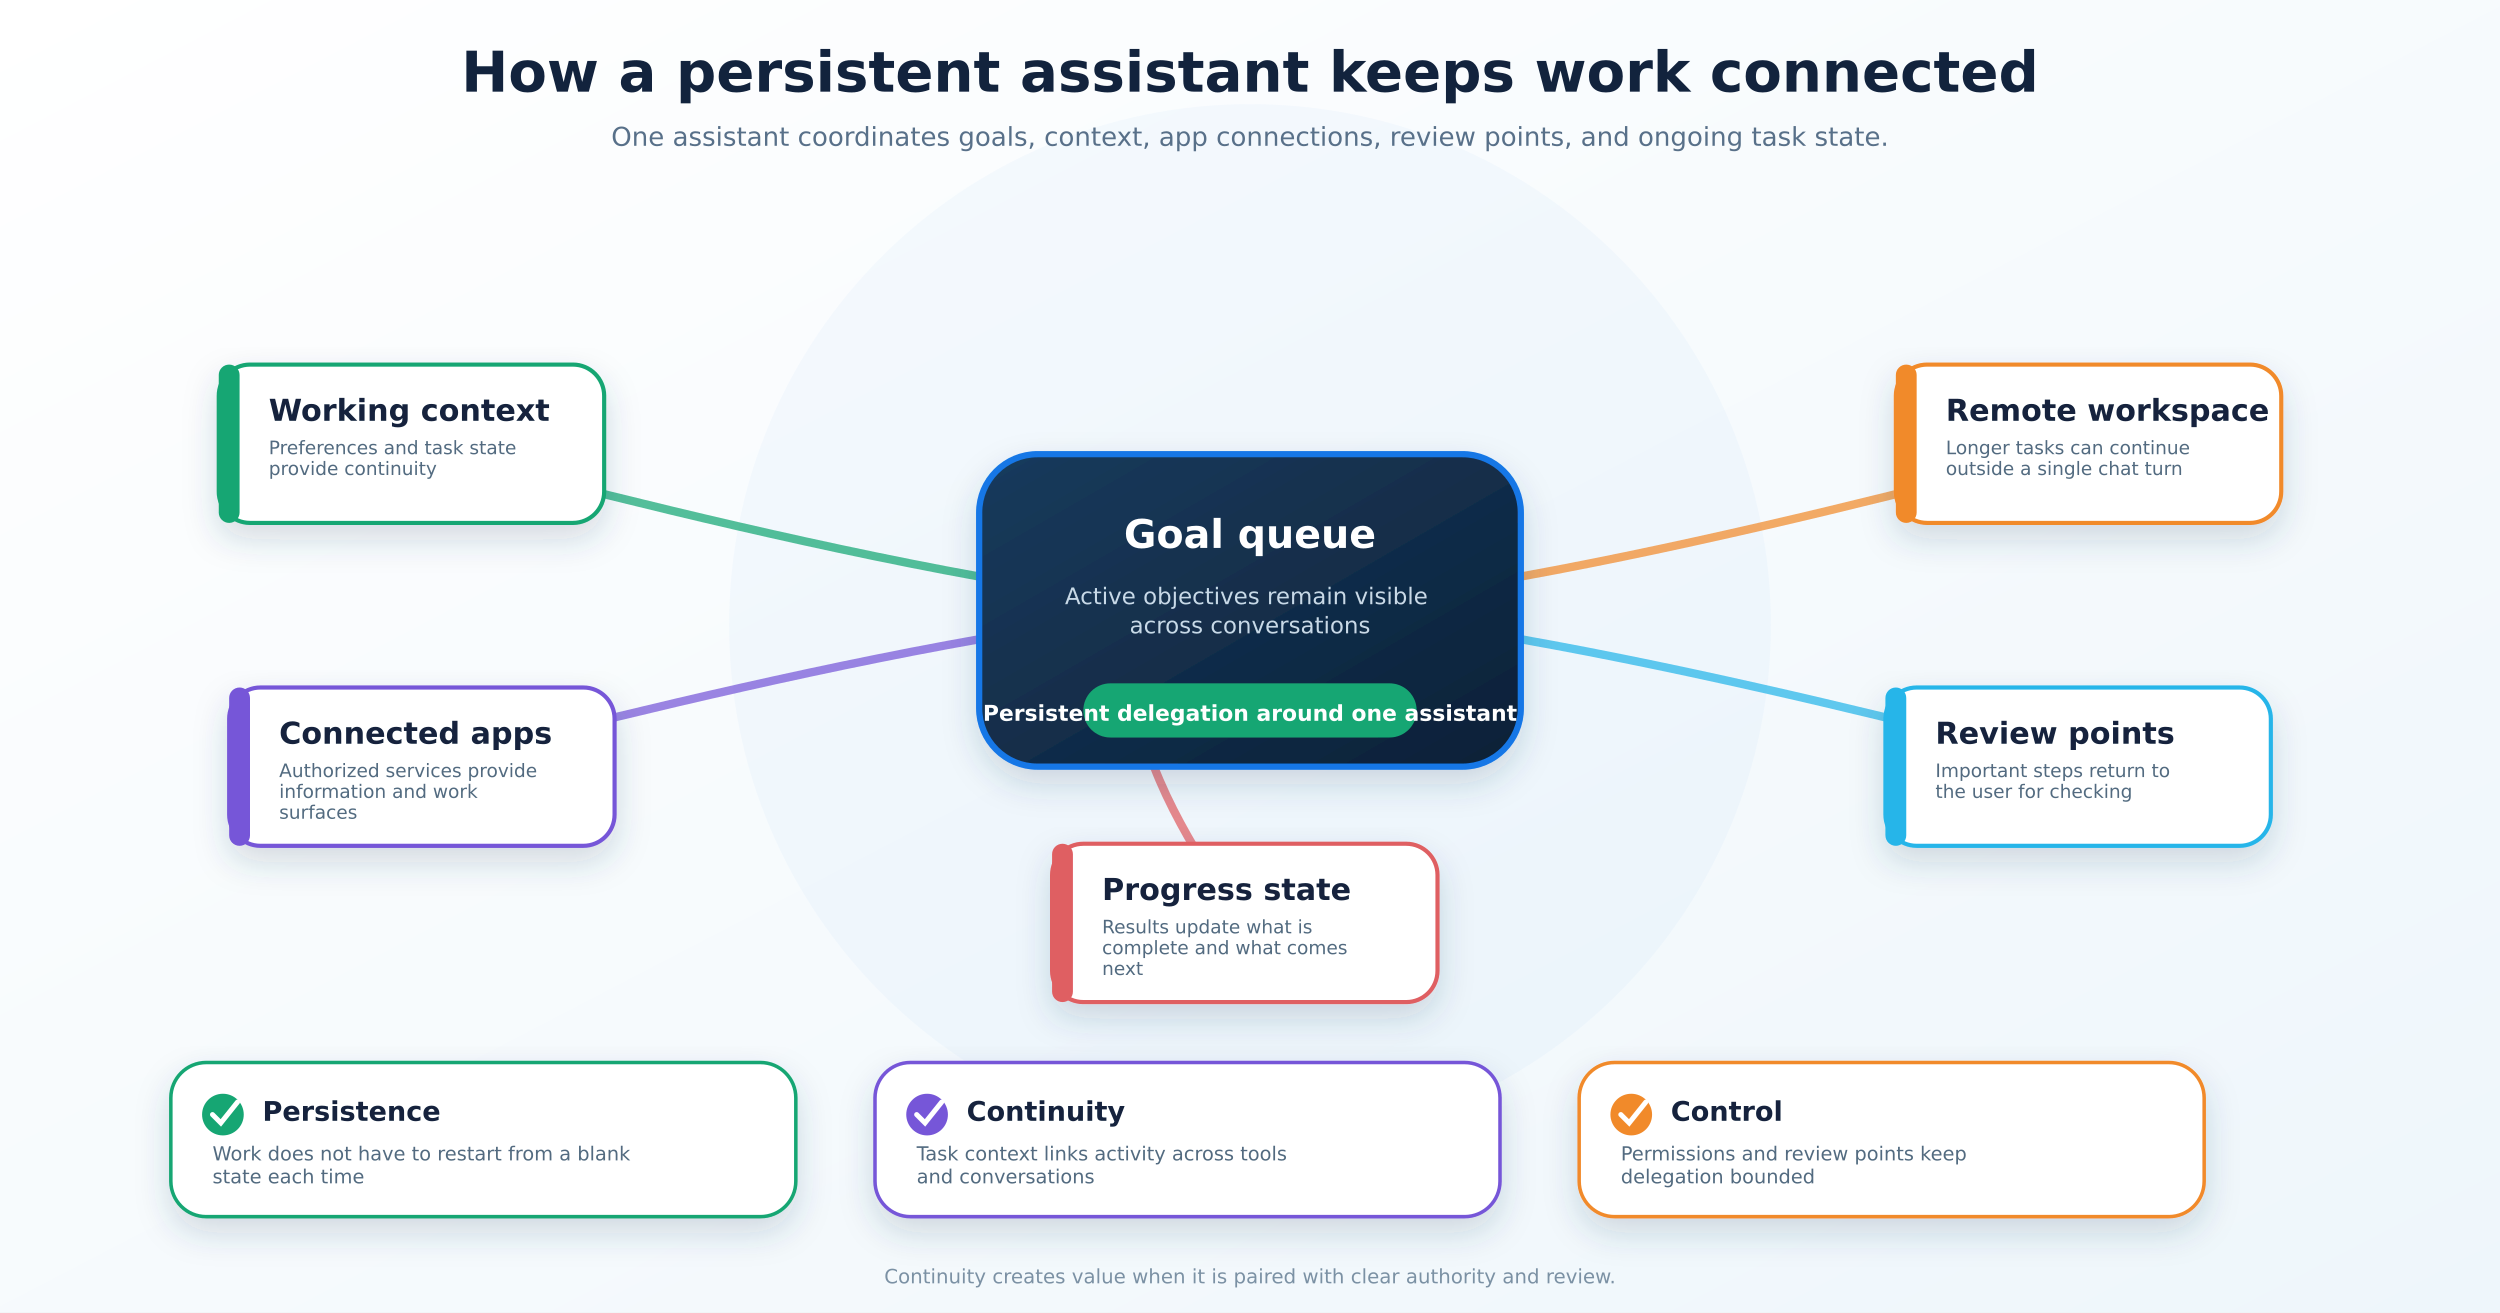
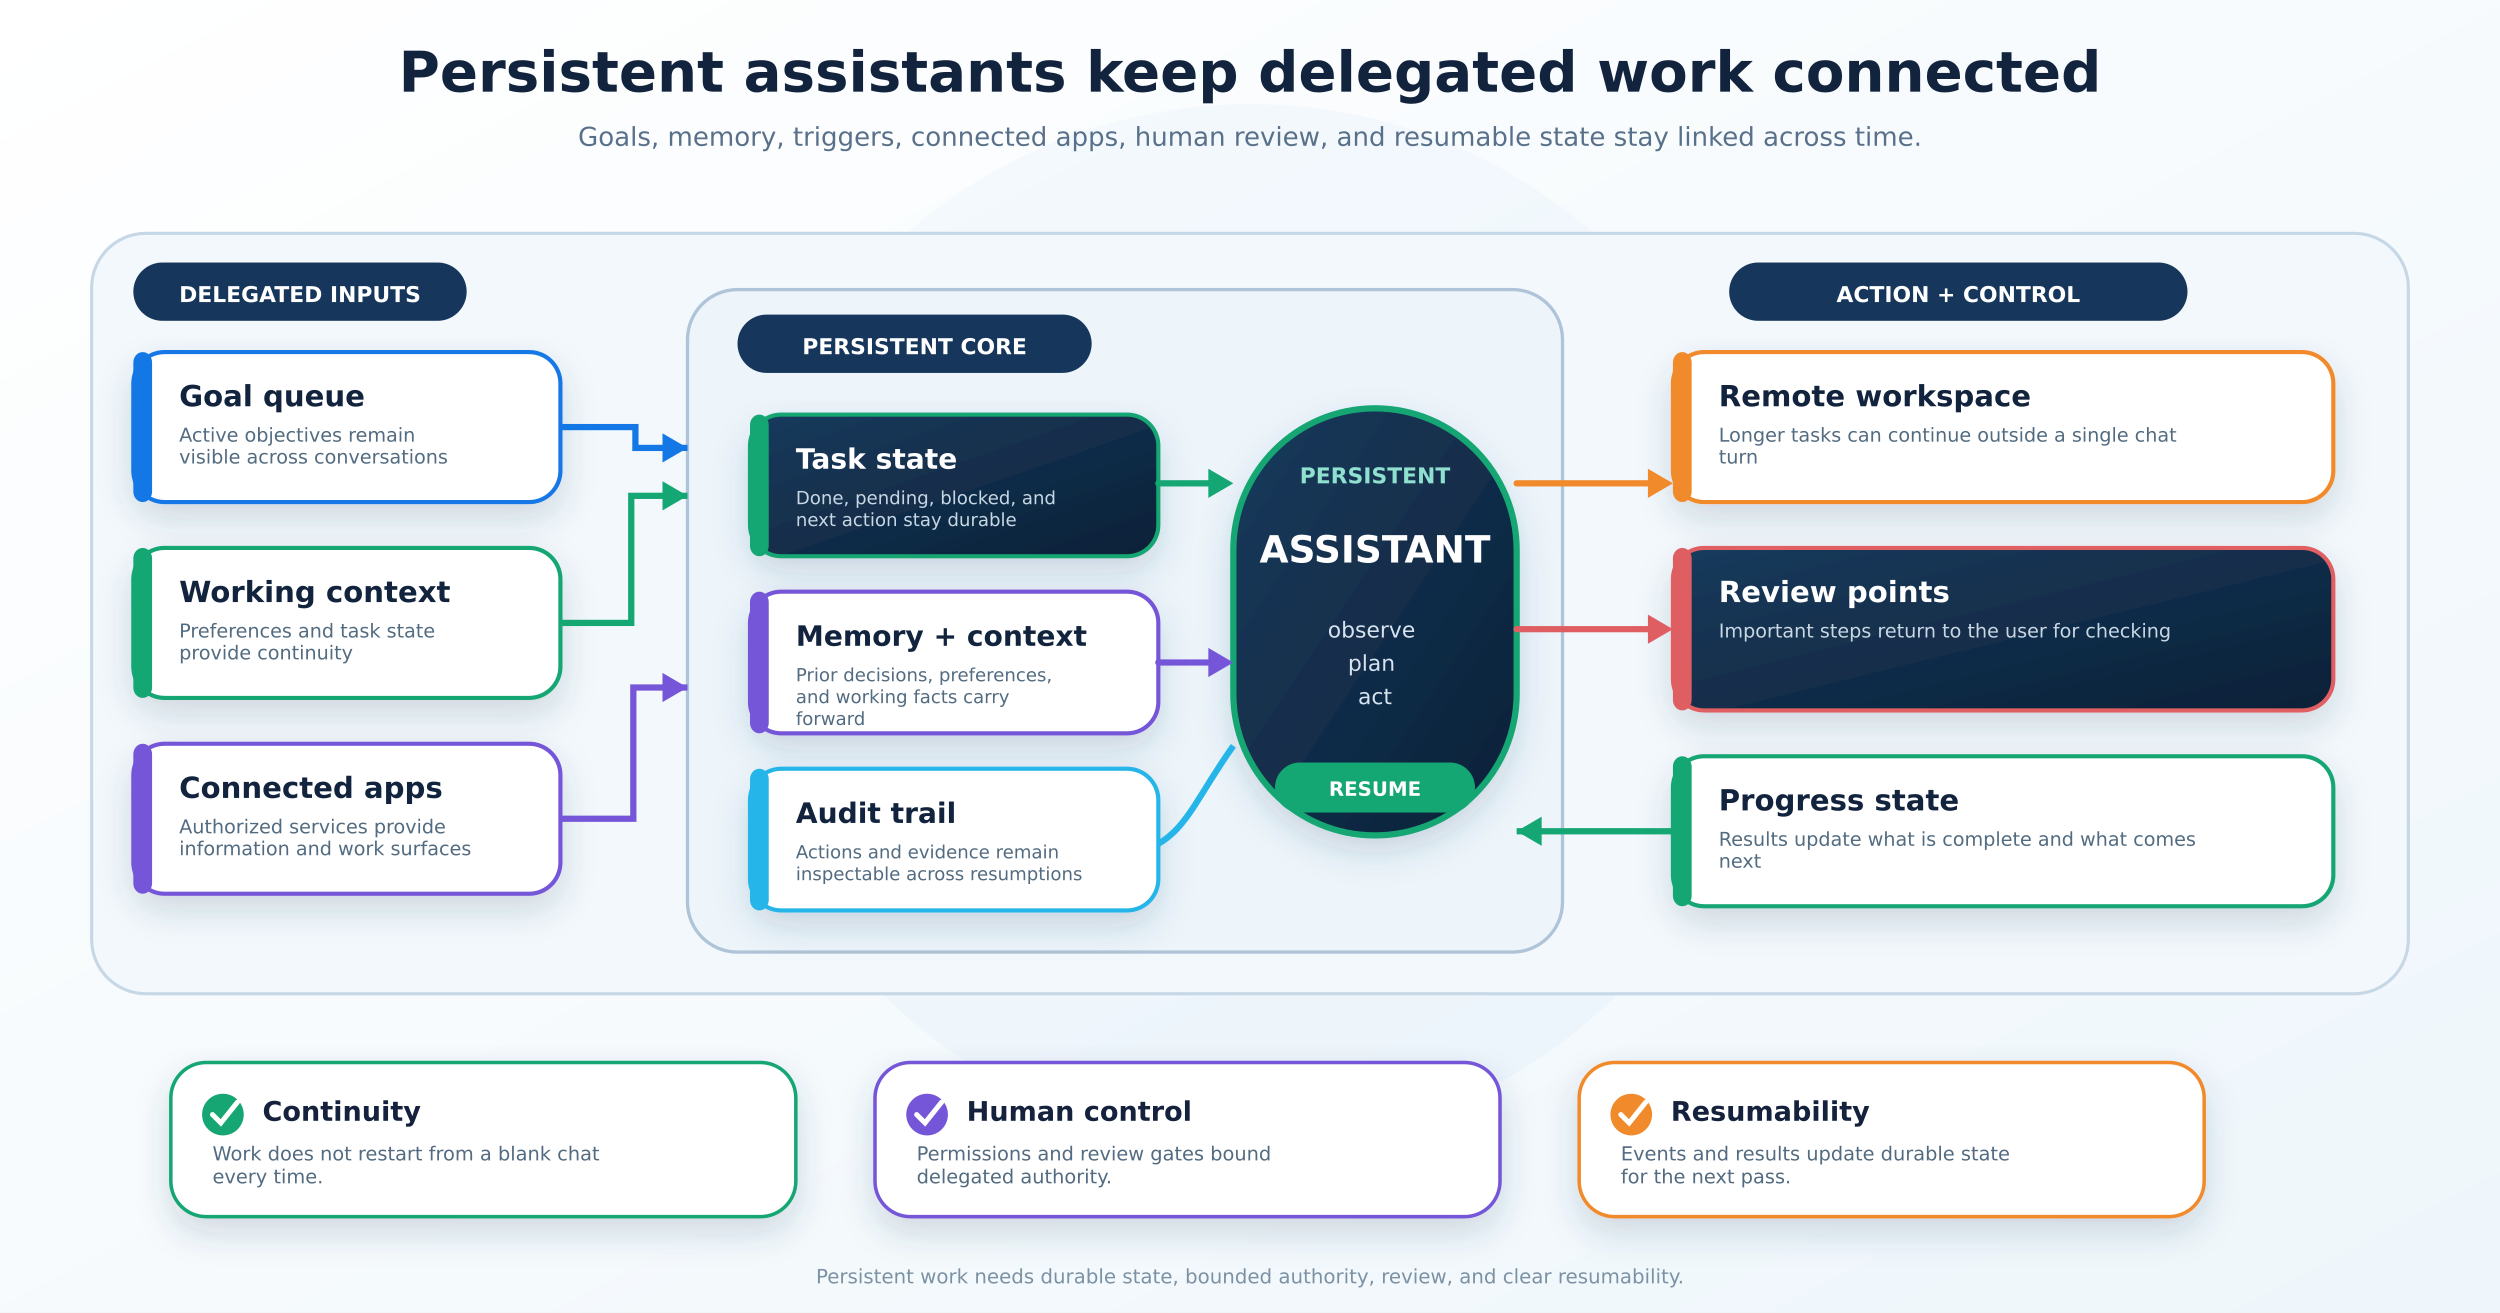
<svg xmlns="http://www.w3.org/2000/svg" width="1200" height="630" viewBox="0 0 1200 630">
  <defs>
    <linearGradient id="bg" x1="0" y1="0" x2="1" y2="1">
      <stop offset="0" stop-color="#ffffff" />
      <stop offset="1" stop-color="#eef6fb" />
    </linearGradient>
    <linearGradient id="panel" x1="0" y1="0" x2="1" y2="1">
      <stop offset="0" stop-color="#ffffff" />
      <stop offset="1" stop-color="#edf5fb" />
    </linearGradient>
    <linearGradient id="dark" x1="0" y1="0" x2="1" y2="1">
      <stop offset="0" stop-color="#193b5d" />
      <stop offset="1" stop-color="#0b2037" />
    </linearGradient>
    <filter id="shadow" x="-20%" y="-20%" width="140%" height="160%">
      <feDropShadow dx="0" dy="7" stdDeviation="8" flood-color="#334f6a" flood-opacity=".18" />
    </filter>
    <marker id="arrow" viewBox="0 0 10 10" refX="9" refY="5" markerWidth="7" markerHeight="7" orient="auto">
      <path d="M0,0 L10,5 L0,10 z" fill="#1477e6" />
    </marker>
    <marker id="arrow2" viewBox="0 0 10 10" refX="9" refY="5" markerWidth="7" markerHeight="7" orient="auto">
      <path d="M0,0 L10,5 L0,10 z" fill="#14a673" />
    </marker>
  </defs>
  <rect width="1200" height="630" fill="url(#bg)" />
  <circle cx="600" cy="300" r="250" fill="#1477e6" opacity=".035" />
  <g font-family="DejaVu Sans, Arial, sans-serif">
-     <text x="600" y="44" text-anchor="middle" font-size="27" font-weight="800" fill="#12233d">How a persistent assistant keeps work connected</text>
-     <text x="600" y="70" text-anchor="middle" font-size="12.5" fill="#587089">One assistant coordinates goals, context, app connections, review points, and ongoing task state.</text>
-     <path d="M600 292 C480 292,197.5 213,197.5 213" fill="none" stroke="#14a673" stroke-width="4" opacity=".72" />
-     <path d="M600 292 C480 292,202.5 368,202.5 368" fill="none" stroke="#7656d8" stroke-width="4" opacity=".72" />
-     <path d="M600 292 C720 292,1002.5 213,1002.5 213" fill="none" stroke="#f18a2b" stroke-width="4" opacity=".72" />
-     <path d="M600 292 C720 292,997.5 368,997.5 368" fill="none" stroke="#25b5e9" stroke-width="4" opacity=".72" />
-     <path d="M600 292 C480 292,597.5 443,597.5 443" fill="none" stroke="#df5e62" stroke-width="4" opacity=".72" />
-     <g filter="url(#shadow)">
-       <rect x="470" y="218" width="260" height="150" rx="28" fill="url(#dark)" stroke="#1477e6" stroke-width="3" />
-       <text x="600" y="263" text-anchor="middle" font-size="19" font-weight="800" fill="#fff">Goal queue</text>
-       <text x="600" y="290" font-size="11" font-weight="400" fill="#c8d9e7" text-anchor="middle">
-         <tspan x="600" dy="0">Active objectives remain visible</tspan>
-         <tspan x="600" dy="14">across conversations</tspan>
-       </text>
-       <rect x="520" y="328" width="160" height="26" rx="13" fill="#14a673" />
-       <text x="600" y="346" text-anchor="middle" font-size="10.5" font-weight="800" fill="#fff">Persistent delegation around one assistant</text>
+     <text x="600" y="44" text-anchor="middle" font-size="27" font-weight="800" fill="#12233d">Persistent assistants keep delegated work connected</text>
+     <text x="600" y="70" text-anchor="middle" font-size="12.5" fill="#587089">Goals, memory, triggers, connected apps, human review, and resumable state stay linked across time.</text>
+     <rect x="44" y="112" width="1112" height="365" rx="26" fill="#f3f8fc" stroke="#c6d7e6" stroke-width="1.5" />
+     <g>
+       <rect x="64" y="126" width="160" height="28" rx="14" fill="#16375b" />
+       <text x="144" y="145" text-anchor="middle" font-size="10.5" font-weight="800" fill="#fff">DELEGATED INPUTS</text>
    </g>
-     <g filter="url(#shadow)">
-       <rect x="105" y="175" width="185" height="76" rx="15" fill="#fff" stroke="#14a673" stroke-width="2" />
-       <rect x="105" y="175" width="10" height="76" rx="5" fill="#14a673" />
-       <text x="129" y="202" font-size="14.5" font-weight="800" fill="#12233d">Working context</text>
-       <text x="129" y="218" font-size="8.9" font-weight="400" fill="#526b80" text-anchor="start">
-         <tspan x="129" dy="0">Preferences and task state</tspan>
-         <tspan x="129" dy="10">provide continuity</tspan>
+     <g>
+       <rect x="830" y="126" width="220" height="28" rx="14" fill="#16375b" />
+       <text x="940" y="145" text-anchor="middle" font-size="10.5" font-weight="800" fill="#fff">ACTION + CONTROL</text>
+     </g>
+     <g>
+       <rect x="64" y="169" width="205" height="72" rx="15" fill="#fff" stroke="#1477e6" stroke-width="2" filter="url(#shadow)" />
+       <rect x="64" y="169" width="9" height="72" rx="5" fill="#1477e6" />
+       <text x="86" y="195" font-size="14" font-weight="800" fill="#12233d">Goal queue</text>
+       <text x="86" y="212" font-size="9.2" font-weight="400" fill="#526b80" text-anchor="start">
+         <tspan x="86" dy="0">Active objectives remain</tspan>
+         <tspan x="86" dy="10.5">visible across conversations</tspan>
      </text>
    </g>
-     <g filter="url(#shadow)">
-       <rect x="110" y="330" width="185" height="76" rx="15" fill="#fff" stroke="#7656d8" stroke-width="2" />
-       <rect x="110" y="330" width="10" height="76" rx="5" fill="#7656d8" />
-       <text x="134" y="357" font-size="14.5" font-weight="800" fill="#12233d">Connected apps</text>
-       <text x="134" y="373" font-size="8.9" font-weight="400" fill="#526b80" text-anchor="start">
-         <tspan x="134" dy="0">Authorized services provide</tspan>
-         <tspan x="134" dy="10">information and work</tspan>
-         <tspan x="134" dy="10">surfaces</tspan>
+     <g>
+       <rect x="64" y="263" width="205" height="72" rx="15" fill="#fff" stroke="#14a673" stroke-width="2" filter="url(#shadow)" />
+       <rect x="64" y="263" width="9" height="72" rx="5" fill="#14a673" />
+       <text x="86" y="289" font-size="14" font-weight="800" fill="#12233d">Working context</text>
+       <text x="86" y="306" font-size="9.2" font-weight="400" fill="#526b80" text-anchor="start">
+         <tspan x="86" dy="0">Preferences and task state</tspan>
+         <tspan x="86" dy="10.5">provide continuity</tspan>
      </text>
    </g>
-     <g filter="url(#shadow)">
-       <rect x="910" y="175" width="185" height="76" rx="15" fill="#fff" stroke="#f18a2b" stroke-width="2" />
-       <rect x="910" y="175" width="10" height="76" rx="5" fill="#f18a2b" />
-       <text x="934" y="202" font-size="14.5" font-weight="800" fill="#12233d">Remote workspace</text>
-       <text x="934" y="218" font-size="8.9" font-weight="400" fill="#526b80" text-anchor="start">
-         <tspan x="934" dy="0">Longer tasks can continue</tspan>
-         <tspan x="934" dy="10">outside a single chat turn</tspan>
+     <g>
+       <rect x="64" y="357" width="205" height="72" rx="15" fill="#fff" stroke="#7656d8" stroke-width="2" filter="url(#shadow)" />
+       <rect x="64" y="357" width="9" height="72" rx="5" fill="#7656d8" />
+       <text x="86" y="383" font-size="14" font-weight="800" fill="#12233d">Connected apps</text>
+       <text x="86" y="400" font-size="9.2" font-weight="400" fill="#526b80" text-anchor="start">
+         <tspan x="86" dy="0">Authorized services provide</tspan>
+         <tspan x="86" dy="10.5">information and work surfaces</tspan>
      </text>
    </g>
-     <g filter="url(#shadow)">
-       <rect x="905" y="330" width="185" height="76" rx="15" fill="#fff" stroke="#25b5e9" stroke-width="2" />
-       <rect x="905" y="330" width="10" height="76" rx="5" fill="#25b5e9" />
-       <text x="929" y="357" font-size="14.5" font-weight="800" fill="#12233d">Review points</text>
-       <text x="929" y="373" font-size="8.9" font-weight="400" fill="#526b80" text-anchor="start">
-         <tspan x="929" dy="0">Important steps return to</tspan>
-         <tspan x="929" dy="10">the user for checking</tspan>
+     <rect x="330" y="139" width="420" height="318" rx="24" fill="#edf5fb" stroke="#afc4d8" stroke-width="1.6" />
+     <g>
+       <rect x="354" y="151" width="170" height="28" rx="14" fill="#16375b" />
+       <text x="439" y="170" text-anchor="middle" font-size="10.5" font-weight="800" fill="#fff">PERSISTENT CORE</text>
+     </g>
+     <g>
+       <rect x="360" y="199" width="196" height="68" rx="15" fill="url(#dark)" stroke="#14a673" stroke-width="2" filter="url(#shadow)" />
+       <rect x="360" y="199" width="9" height="68" rx="5" fill="#14a673" />
+       <text x="382" y="225" font-size="13.5" font-weight="800" fill="#fff">Task state</text>
+       <text x="382" y="242" font-size="8.7" font-weight="400" fill="#c8d7e4" text-anchor="start">
+         <tspan x="382" dy="0">Done, pending, blocked, and</tspan>
+         <tspan x="382" dy="10.5">next action stay durable</tspan>
      </text>
    </g>
-     <g filter="url(#shadow)">
-       <rect x="505" y="405" width="185" height="76" rx="15" fill="#fff" stroke="#df5e62" stroke-width="2" />
-       <rect x="505" y="405" width="10" height="76" rx="5" fill="#df5e62" />
-       <text x="529" y="432" font-size="14.5" font-weight="800" fill="#12233d">Progress state</text>
-       <text x="529" y="448" font-size="8.9" font-weight="400" fill="#526b80" text-anchor="start">
-         <tspan x="529" dy="0">Results update what is</tspan>
-         <tspan x="529" dy="10">complete and what comes</tspan>
-         <tspan x="529" dy="10">next</tspan>
+     <g>
+       <rect x="360" y="284" width="196" height="68" rx="15" fill="#fff" stroke="#7656d8" stroke-width="2" filter="url(#shadow)" />
+       <rect x="360" y="284" width="9" height="68" rx="5" fill="#7656d8" />
+       <text x="382" y="310" font-size="13.5" font-weight="800" fill="#12233d">Memory + context</text>
+       <text x="382" y="327" font-size="8.7" font-weight="400" fill="#526b80" text-anchor="start">
+         <tspan x="382" dy="0">Prior decisions, preferences,</tspan>
+         <tspan x="382" dy="10.5">and working facts carry</tspan>
+         <tspan x="382" dy="10.5">forward</tspan>
      </text>
    </g>
+     <g>
+       <rect x="360" y="369" width="196" height="68" rx="15" fill="#fff" stroke="#25b5e9" stroke-width="2" filter="url(#shadow)" />
+       <rect x="360" y="369" width="9" height="68" rx="5" fill="#25b5e9" />
+       <text x="382" y="395" font-size="13.5" font-weight="800" fill="#12233d">Audit trail</text>
+       <text x="382" y="412" font-size="8.7" font-weight="400" fill="#526b80" text-anchor="start">
+         <tspan x="382" dy="0">Actions and evidence remain</tspan>
+         <tspan x="382" dy="10.5">inspectable across resumptions</tspan>
+       </text>
+     </g>
+     <rect x="592" y="196" width="136" height="205" rx="68" fill="url(#dark)" stroke="#14a673" stroke-width="3" filter="url(#shadow)" />
+     <text x="660" y="232" text-anchor="middle" font-size="10.5" font-weight="800" fill="#8fe0cf">PERSISTENT</text>
+     <text x="660" y="270" text-anchor="middle" font-size="18" font-weight="800" fill="#fff">ASSISTANT</text>
+     <text x="660" y="306" text-anchor="middle" font-size="10.5" fill="#d7e4ef">
+       <tspan x="660">observe</tspan>
+       <tspan x="660" dy="16">plan</tspan>
+       <tspan x="660" dy="16">act</tspan>
+     </text>
+     <rect x="612" y="366" width="96" height="24" rx="12" fill="#14a673" />
+     <text x="660" y="382" text-anchor="middle" font-size="9.5" font-weight="800" fill="#fff">RESUME</text>
+     <g>
+       <line x1="556" y1="232" x2="580" y2="232" stroke="#14a673" stroke-width="3" stroke-linecap="round" />
+       <polygon points="580,225 592,232 580,239" fill="#14a673" />
+     </g>
+     <g>
+       <line x1="556" y1="318" x2="580" y2="318" stroke="#7656d8" stroke-width="3" stroke-linecap="round" />
+       <polygon points="580,311 592,318 580,325" fill="#7656d8" />
+     </g>
+     <path d="M592 358 C575 382 570 397 556 405" fill="none" stroke="#25b5e9" stroke-width="3" />
+     <g>
+       <rect x="803" y="169" width="317" height="72" rx="15" fill="#fff" stroke="#f18a2b" stroke-width="2" filter="url(#shadow)" />
+       <rect x="803" y="169" width="9" height="72" rx="5" fill="#f18a2b" />
+       <text x="825" y="195" font-size="14" font-weight="800" fill="#12233d">Remote workspace</text>
+       <text x="825" y="212" font-size="9.2" font-weight="400" fill="#526b80" text-anchor="start">
+         <tspan x="825" dy="0">Longer tasks can continue outside a single chat</tspan>
+         <tspan x="825" dy="10.5">turn</tspan>
+       </text>
+     </g>
+     <g>
+       <rect x="803" y="263" width="317" height="78" rx="15" fill="url(#dark)" stroke="#df5e62" stroke-width="2" filter="url(#shadow)" />
+       <rect x="803" y="263" width="9" height="78" rx="5" fill="#df5e62" />
+       <text x="825" y="289" font-size="14" font-weight="800" fill="#fff">Review points</text>
+       <text x="825" y="306" font-size="9.2" font-weight="400" fill="#c8d7e4" text-anchor="start">
+         <tspan x="825" dy="0">Important steps return to the user for checking</tspan>
+       </text>
+     </g>
+     <g>
+       <rect x="803" y="363" width="317" height="72" rx="15" fill="#fff" stroke="#14a673" stroke-width="2" filter="url(#shadow)" />
+       <rect x="803" y="363" width="9" height="72" rx="5" fill="#14a673" />
+       <text x="825" y="389" font-size="14" font-weight="800" fill="#12233d">Progress state</text>
+       <text x="825" y="406" font-size="9.2" font-weight="400" fill="#526b80" text-anchor="start">
+         <tspan x="825" dy="0">Results update what is complete and what comes</tspan>
+         <tspan x="825" dy="10.5">next</tspan>
+       </text>
+     </g>
+     <g>
+       <line x1="728" y1="232" x2="791" y2="232" stroke="#f18a2b" stroke-width="3" stroke-linecap="round" />
+       <polygon points="791,225 803,232 791,239" fill="#f18a2b" />
+     </g>
+     <g>
+       <line x1="728" y1="302" x2="791" y2="302" stroke="#df5e62" stroke-width="3" stroke-linecap="round" />
+       <polygon points="791,295 803,302 791,309" fill="#df5e62" />
+     </g>
+     <path d="M803 399 C770 399 750 399 728 399" fill="none" stroke="#14a673" stroke-width="3" />
+     <polygon points="740,392 728,399 740,406" fill="#14a673" />
+     <path d="M269 205 H305 V215 H330" fill="none" stroke="#1477e6" stroke-width="3" />
+     <polygon points="318,208 330,215 318,222" fill="#1477e6" />
+     <path d="M269 299 H303 V238 H330" fill="none" stroke="#14a673" stroke-width="3" />
+     <polygon points="318,231 330,238 318,245" fill="#14a673" />
+     <path d="M269 393 H304 V330 H330" fill="none" stroke="#7656d8" stroke-width="3" />
+     <polygon points="318,323 330,330 318,337" fill="#7656d8" />
    <g filter="url(#shadow)">
      <rect x="82" y="510" width="300" height="74" rx="17" fill="#fff" stroke="#14a673" stroke-width="1.7" />
      <circle cx="107" cy="535" r="10" fill="#14a673" />
      <path d="M102,535 l4,4 l8,-10" fill="none" stroke="#fff" stroke-width="2.4" stroke-linecap="round" />
-       <text x="126" y="538" font-size="13" font-weight="800" fill="#12233d">Persistence</text>
+       <text x="126" y="538" font-size="13" font-weight="800" fill="#12233d">Continuity</text>
      <text x="102" y="557" font-size="9.3" font-weight="400" fill="#526b80" text-anchor="start">
-         <tspan x="102" dy="0">Work does not have to restart from a blank</tspan>
-         <tspan x="102" dy="11">state each time</tspan>
+         <tspan x="102" dy="0">Work does not restart from a blank chat</tspan>
+         <tspan x="102" dy="11">every time.</tspan>
      </text>
    </g>
    <g filter="url(#shadow)">
      <rect x="420" y="510" width="300" height="74" rx="17" fill="#fff" stroke="#7656d8" stroke-width="1.7" />
      <circle cx="445" cy="535" r="10" fill="#7656d8" />
      <path d="M440,535 l4,4 l8,-10" fill="none" stroke="#fff" stroke-width="2.4" stroke-linecap="round" />
-       <text x="464" y="538" font-size="13" font-weight="800" fill="#12233d">Continuity</text>
+       <text x="464" y="538" font-size="13" font-weight="800" fill="#12233d">Human control</text>
      <text x="440" y="557" font-size="9.3" font-weight="400" fill="#526b80" text-anchor="start">
-         <tspan x="440" dy="0">Task context links activity across tools</tspan>
-         <tspan x="440" dy="11">and conversations</tspan>
+         <tspan x="440" dy="0">Permissions and review gates bound</tspan>
+         <tspan x="440" dy="11">delegated authority.</tspan>
      </text>
    </g>
    <g filter="url(#shadow)">
      <rect x="758" y="510" width="300" height="74" rx="17" fill="#fff" stroke="#f18a2b" stroke-width="1.7" />
      <circle cx="783" cy="535" r="10" fill="#f18a2b" />
      <path d="M778,535 l4,4 l8,-10" fill="none" stroke="#fff" stroke-width="2.4" stroke-linecap="round" />
-       <text x="802" y="538" font-size="13" font-weight="800" fill="#12233d">Control</text>
+       <text x="802" y="538" font-size="13" font-weight="800" fill="#12233d">Resumability</text>
      <text x="778" y="557" font-size="9.3" font-weight="400" fill="#526b80" text-anchor="start">
-         <tspan x="778" dy="0">Permissions and review points keep</tspan>
-         <tspan x="778" dy="11">delegation bounded</tspan>
+         <tspan x="778" dy="0">Events and results update durable state</tspan>
+         <tspan x="778" dy="11">for the next pass.</tspan>
      </text>
    </g>
-     <text x="600" y="616" text-anchor="middle" font-size="9.5" fill="#7b91a4">Continuity creates value when it is paired with clear authority and review.</text>
+     <text x="600" y="616" text-anchor="middle" font-size="9.5" fill="#7b91a4">Persistent work needs durable state, bounded authority, review, and clear resumability.</text>
  </g>
</svg>
